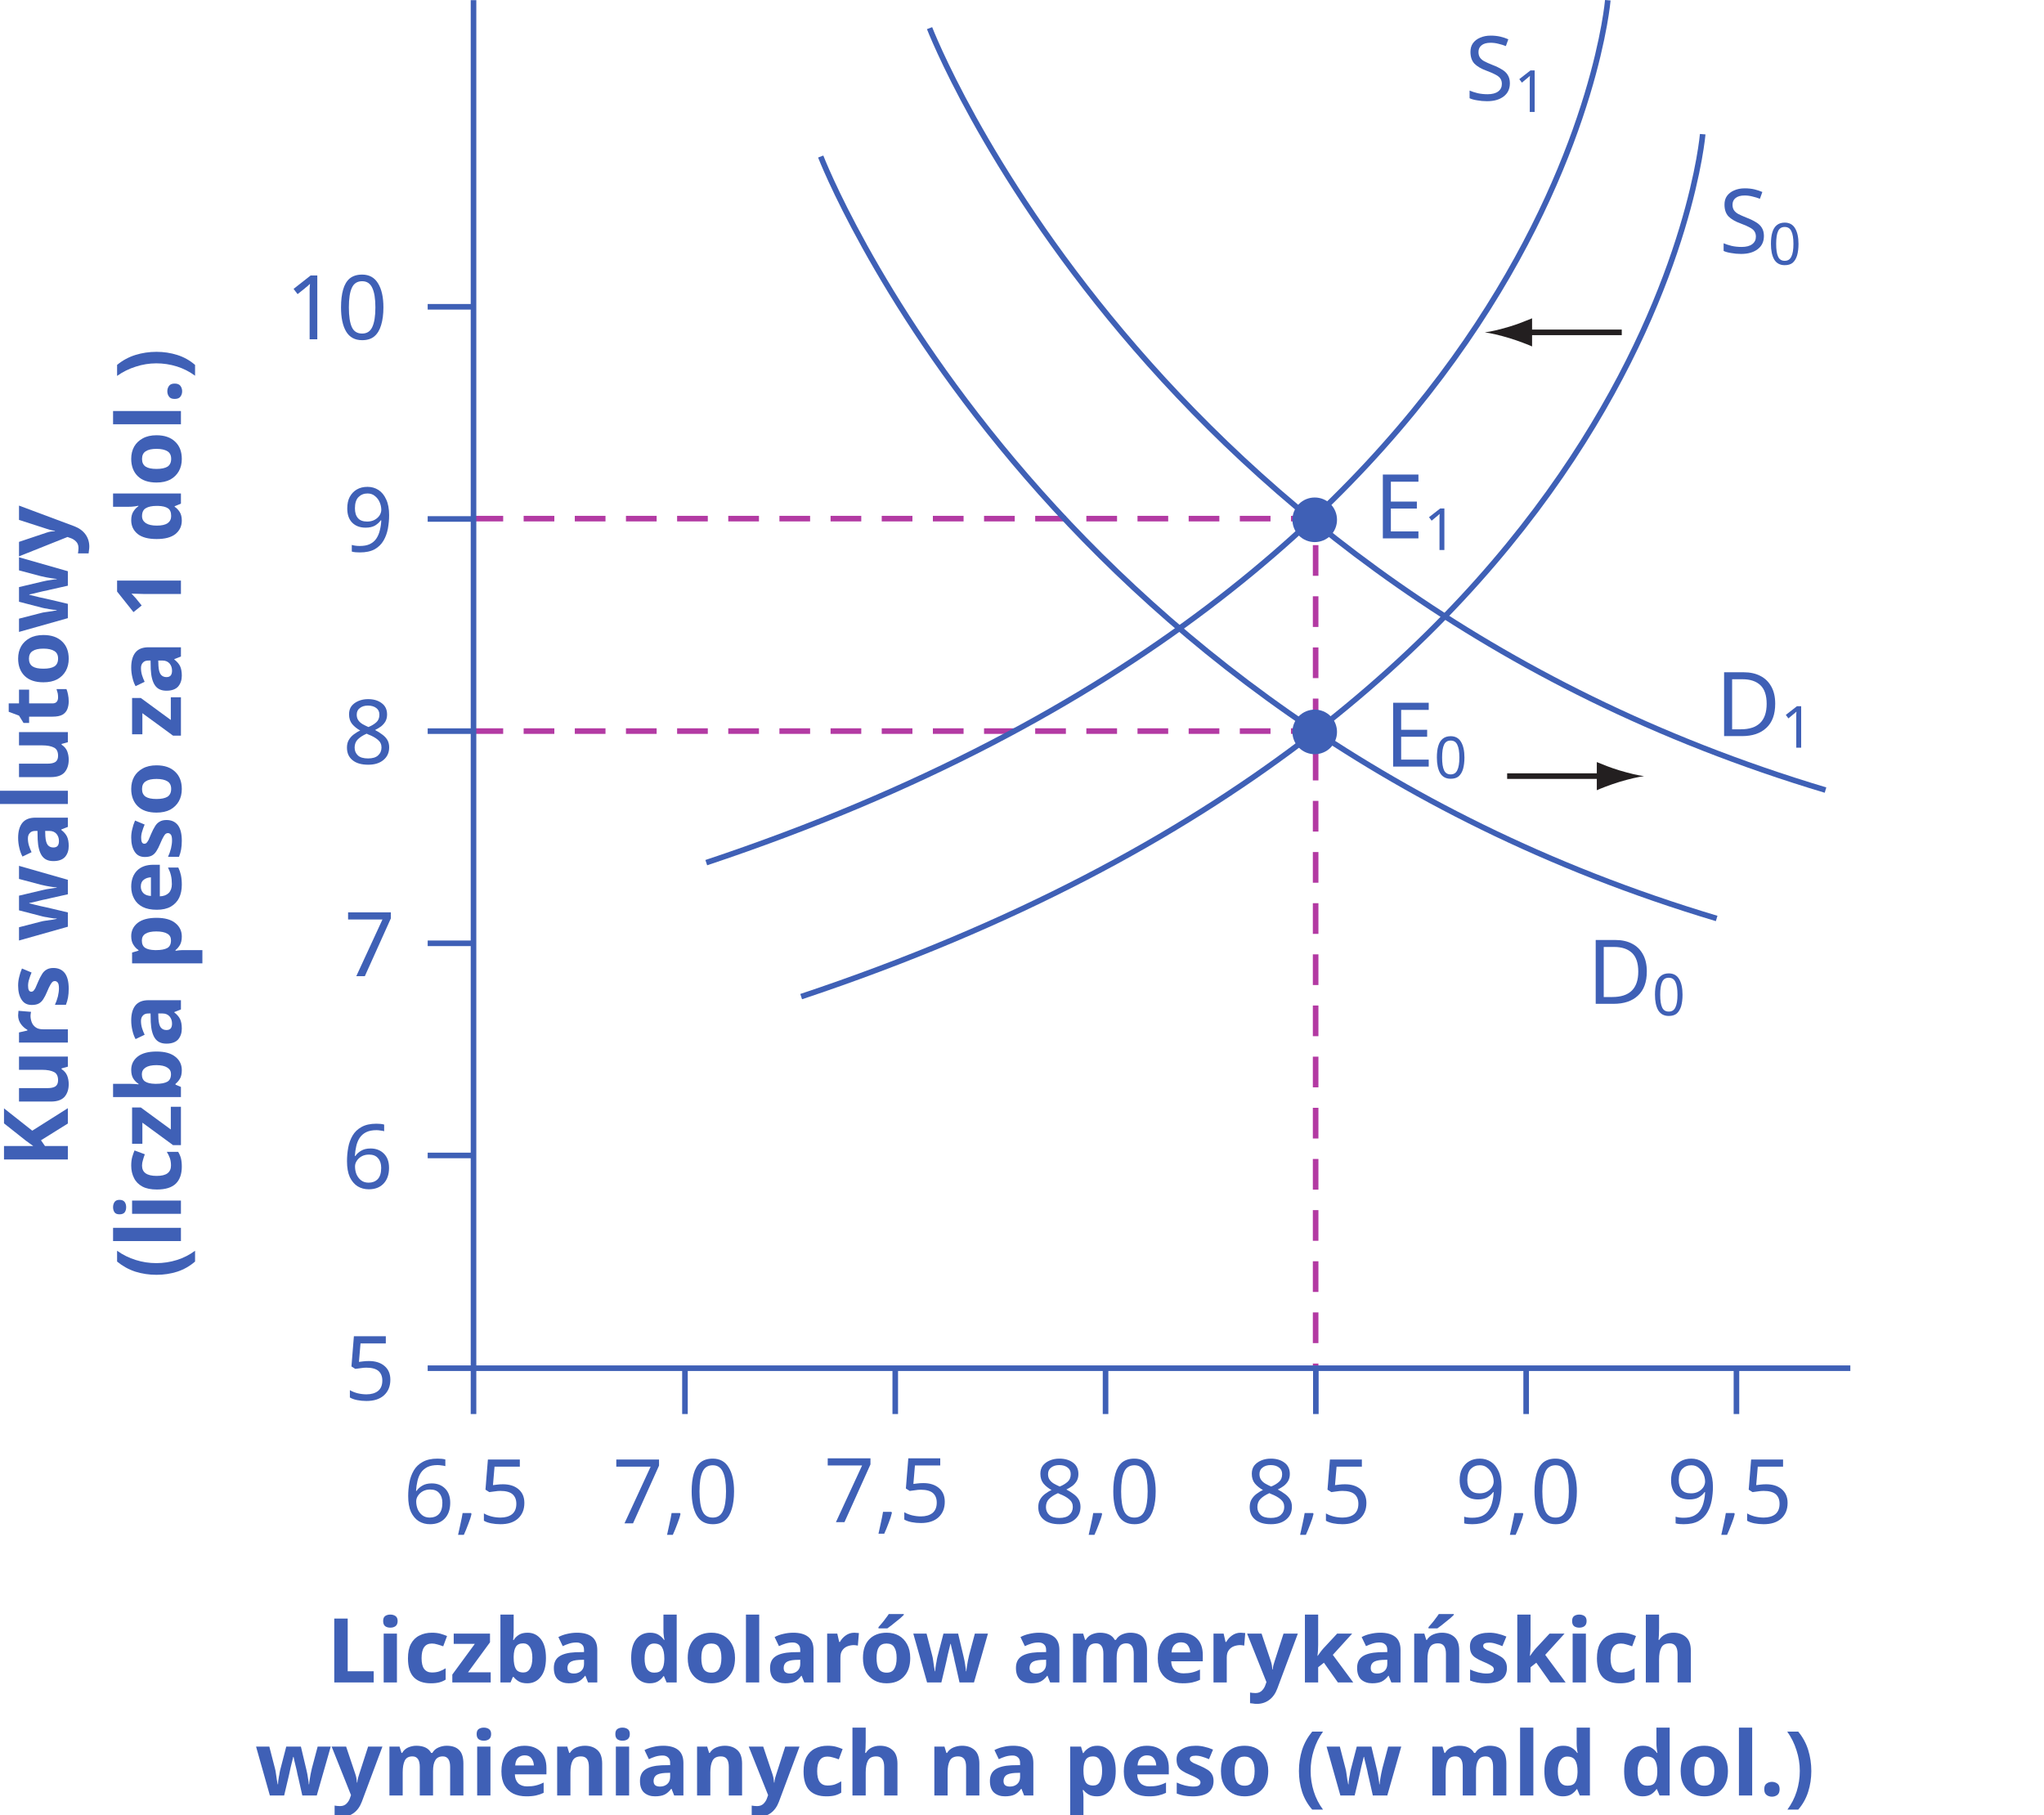
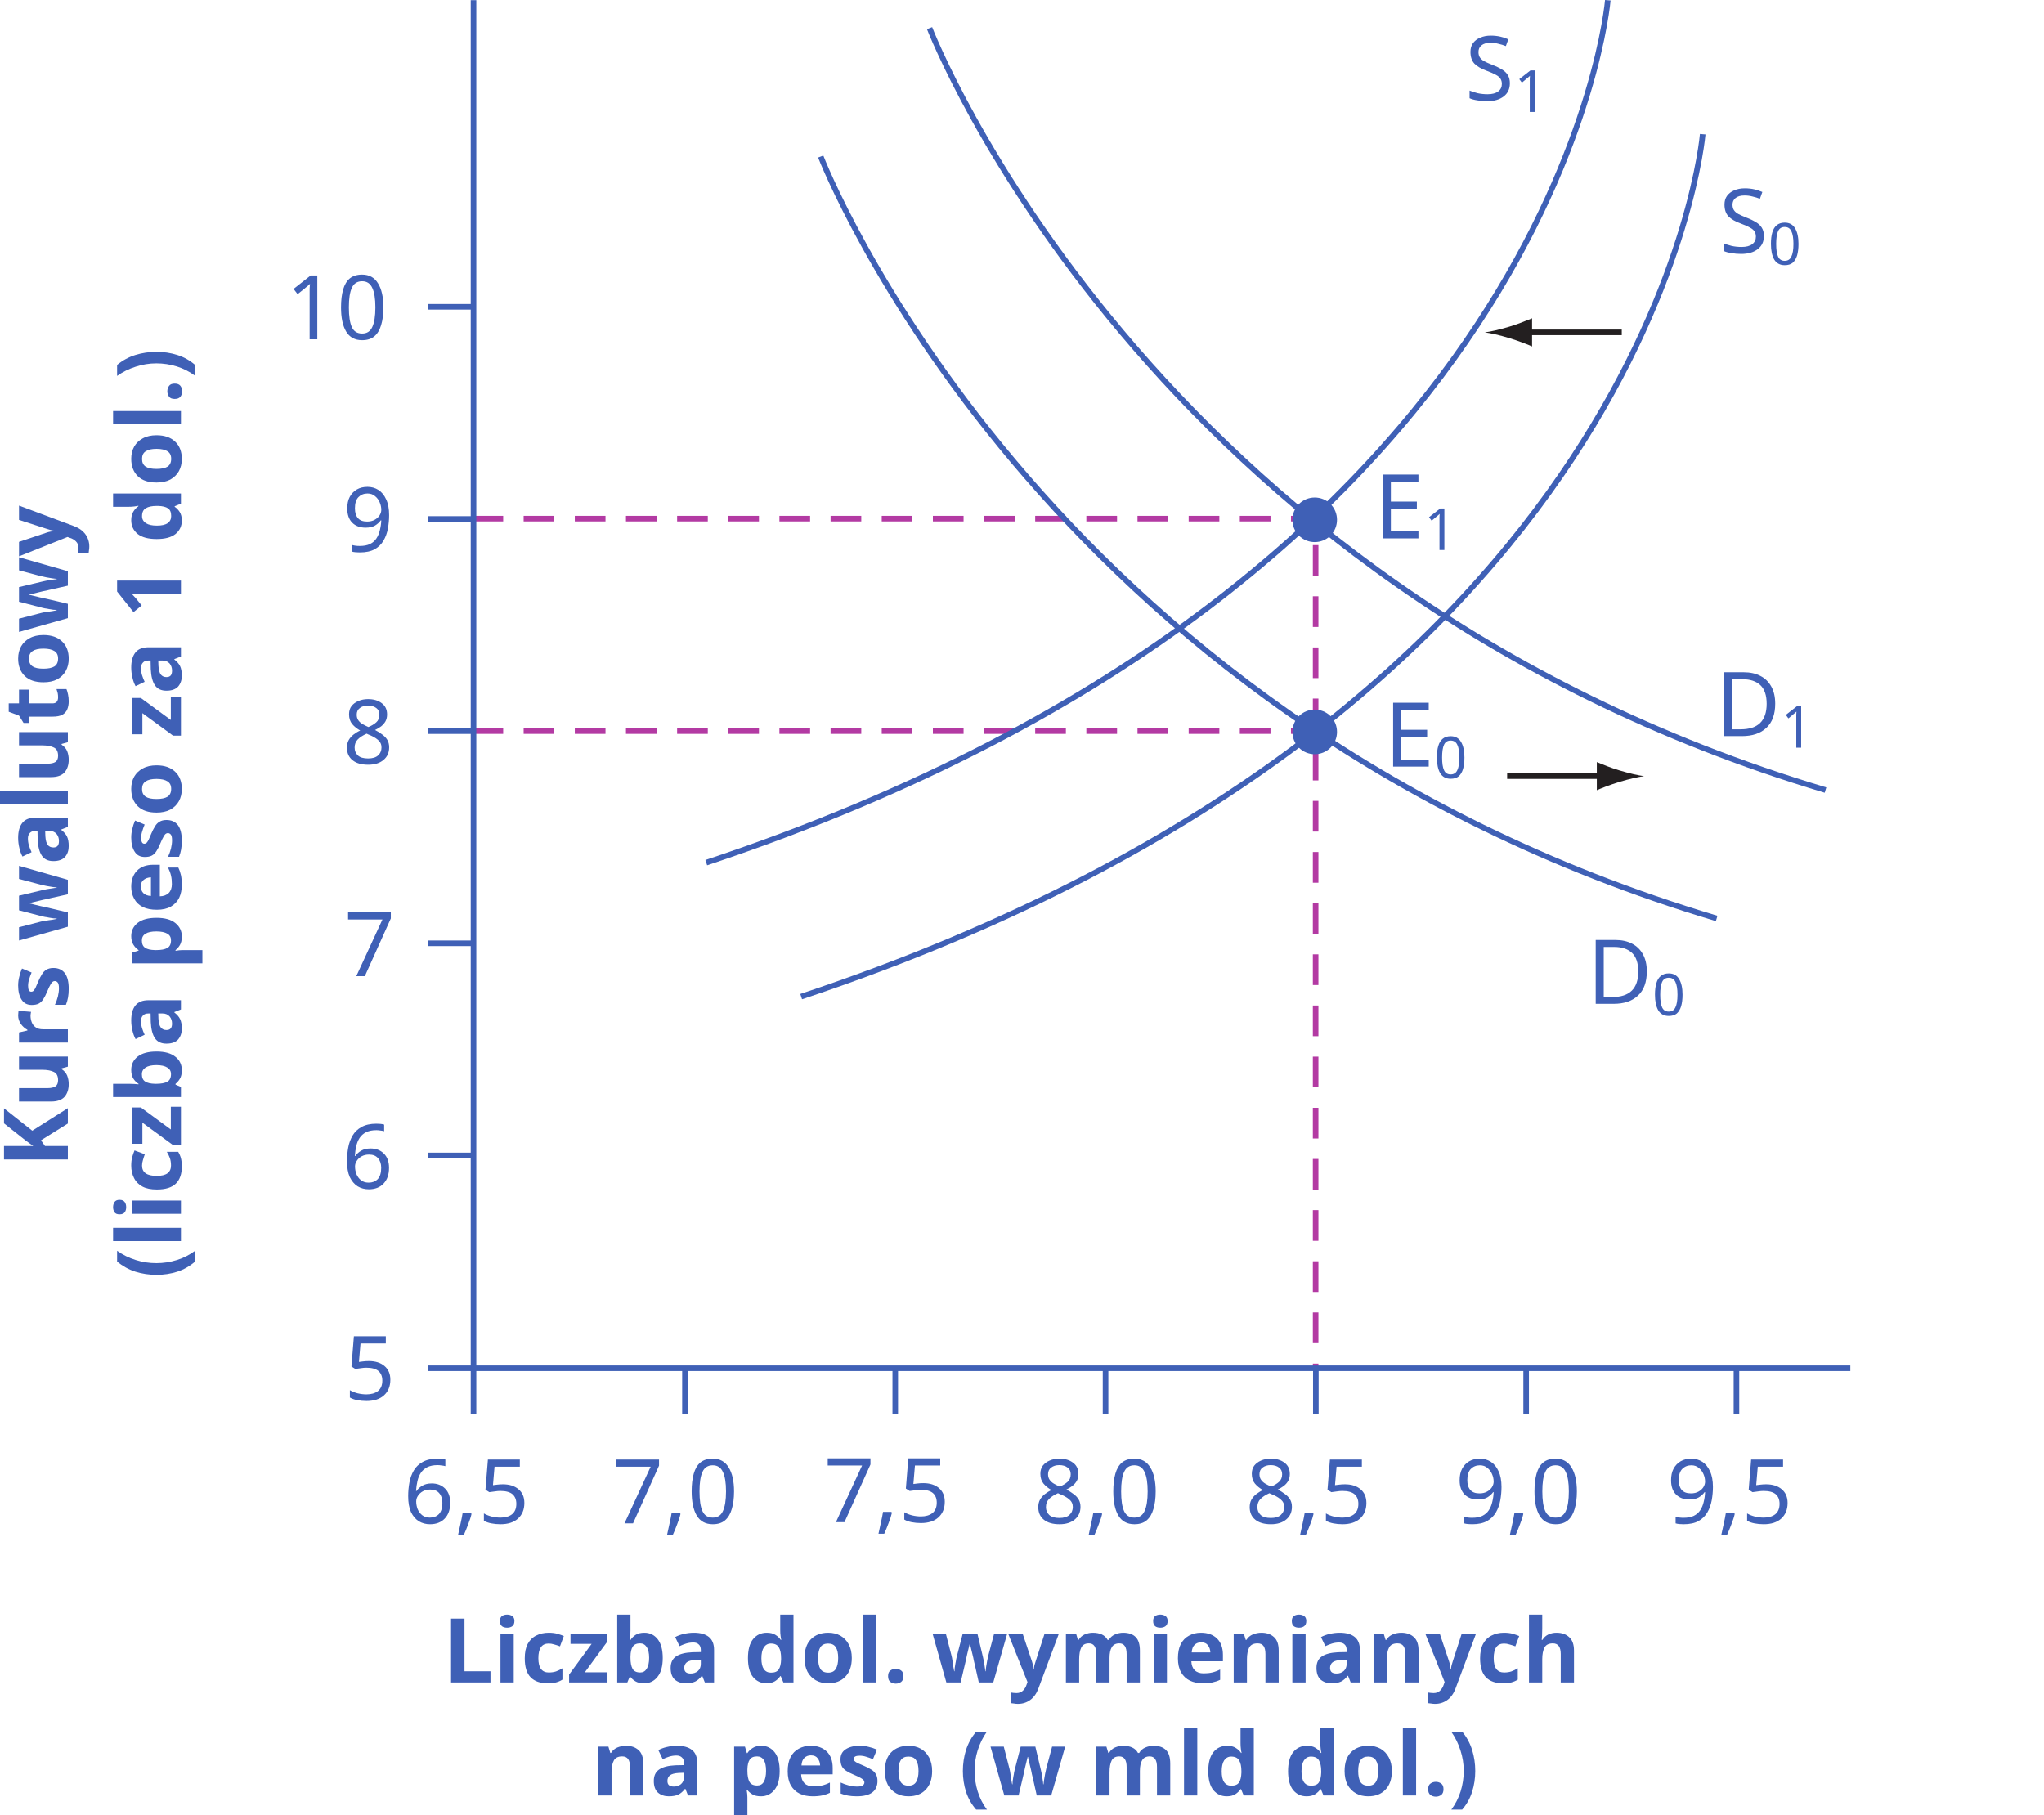
<svg xmlns="http://www.w3.org/2000/svg" version="1.1" id="svg2694" width="244.11" height="216.741" viewBox="0 0 244.11 216.741">
  <defs id="defs2698" />
  <g id="g2702" transform="matrix(1.333333,0,0,-1.333333,17.38417,204.2798)">
    <g id="g33722">
      <g id="g34616">
-         <g id="g2">
+         <g id="g3">
          <path d="m 29.375,30.514 v -3.965" style="fill:none;stroke:#3f60b6;stroke-width:0.5;stroke-linecap:butt;stroke-linejoin:miter;stroke-miterlimit:4;stroke-dasharray:none;stroke-opacity:1" id="path2716" />
          <path d="m 67.15,30.514 v -3.965" style="fill:none;stroke:#3f60b6;stroke-width:0.5;stroke-linecap:butt;stroke-linejoin:miter;stroke-miterlimit:4;stroke-dasharray:none;stroke-opacity:1" id="path2782" />
          <path d="m 104.823,30.514 v -3.965" style="fill:none;stroke:#3f60b6;stroke-width:0.5;stroke-linecap:butt;stroke-linejoin:miter;stroke-miterlimit:4;stroke-dasharray:none;stroke-opacity:1" id="path2790" />
          <path d="m 123.661,30.514 v -3.965" style="fill:none;stroke:#3f60b6;stroke-width:0.5;stroke-linecap:butt;stroke-linejoin:miter;stroke-miterlimit:4;stroke-dasharray:none;stroke-opacity:1" id="path2798" />
          <path d="m 142.497,30.514 v -3.965" style="fill:none;stroke:#3f60b6;stroke-width:0.5;stroke-linecap:butt;stroke-linejoin:miter;stroke-miterlimit:4;stroke-dasharray:none;stroke-opacity:1" id="path2806" />
          <path d="m 48.314,30.514 v -3.965" style="fill:none;stroke:#3f60b6;stroke-width:0.5;stroke-linecap:butt;stroke-linejoin:miter;stroke-miterlimit:4;stroke-dasharray:none;stroke-opacity:1" id="path2814" />
          <path d="m 85.987,30.514 v -3.965" style="fill:none;stroke:#3f60b6;stroke-width:0.5;stroke-linecap:butt;stroke-linejoin:miter;stroke-miterlimit:4;stroke-dasharray:none;stroke-opacity:1" id="path2816" />
          <path d="m 25.27,30.654 h 4.229" style="fill:none;stroke:#3f60b6;stroke-width:0.5;stroke-linecap:butt;stroke-linejoin:miter;stroke-miterlimit:4;stroke-dasharray:none;stroke-opacity:1" id="path2818" />
          <path d="m 25.27,49.711 h 4.229" style="fill:none;stroke:#3f60b6;stroke-width:0.5;stroke-linecap:butt;stroke-linejoin:miter;stroke-miterlimit:4;stroke-dasharray:none;stroke-opacity:1" id="path2826" />
          <path d="m 25.27,87.719 h 4.229" style="fill:none;stroke:#3f60b6;stroke-width:0.5;stroke-linecap:butt;stroke-linejoin:miter;stroke-miterlimit:4;stroke-dasharray:none;stroke-opacity:1" id="path2828" />
          <path d="m 25.27,68.714 h 4.229" style="fill:none;stroke:#3f60b6;stroke-width:0.5;stroke-linecap:butt;stroke-linejoin:miter;stroke-miterlimit:4;stroke-dasharray:none;stroke-opacity:1" id="path2836" />
          <path d="m 25.27,106.724 h 4.229" style="fill:none;stroke:#3f60b6;stroke-width:0.5;stroke-linecap:butt;stroke-linejoin:miter;stroke-miterlimit:4;stroke-dasharray:none;stroke-opacity:1" id="path2838" />
          <path d="m 25.27,125.729 h 4.229" style="fill:none;stroke:#3f60b6;stroke-width:0.5;stroke-linecap:butt;stroke-linejoin:miter;stroke-miterlimit:4;stroke-dasharray:none;stroke-opacity:1" id="path2840" />
          <path d="m 132.224,123.439 h -8.879" style="fill:none;stroke:#231f20;stroke-width:0.5;stroke-linecap:butt;stroke-linejoin:miter;stroke-miterlimit:4;stroke-dasharray:none;stroke-opacity:1" id="path2842" />
          <path d="m 122.165,123.952 c 0.826,0.25 1.363,0.48 2.026,0.746 v -2.522 c -0.237,0.112 -1.2,0.496 -2.026,0.746 -0.885,0.267 -1.687,0.45 -2.209,0.515 0.522,0.065 1.324,0.248 2.209,0.515" style="fill:#231f20;fill-opacity:1;fill-rule:nonzero;stroke:none;stroke-width:0.1" id="path2844" />
          <path d="m 121.958,83.69 h 8.877" style="fill:none;stroke:#231f20;stroke-width:0.5;stroke-linecap:butt;stroke-linejoin:miter;stroke-miterlimit:4;stroke-dasharray:none;stroke-opacity:1" id="path2846" />
          <path d="m 132.017,84.203 c -0.826,0.249 -1.365,0.479 -2.028,0.745 v -2.522 c 0.237,0.113 1.202,0.496 2.028,0.746 0.885,0.267 1.687,0.449 2.207,0.515 -0.52,0.065 -1.322,0.248 -2.207,0.516" style="fill:#231f20;fill-opacity:1;fill-rule:nonzero;stroke:none;stroke-width:0.1" id="path2848" />
          <path d="m 29.283,106.754 h 75.521 V 30.493" style="fill:none;stroke:#b33aa3;stroke-width:0.5;stroke-linecap:butt;stroke-linejoin:miter;stroke-miterlimit:4;stroke-dasharray:2.749, 1.833;stroke-dashoffset:0;stroke-opacity:1" id="path2852" />
          <path d="m 29.283,87.723 h 75.521" style="fill:none;stroke:#b33aa3;stroke-width:0.5;stroke-linecap:butt;stroke-linejoin:miter;stroke-miterlimit:4;stroke-dasharray:2.749, 1.833;stroke-dashoffset:0;stroke-opacity:1" id="path2854" />
          <path d="m 106.136,108.064 c 0.777,-0.778 0.777,-2.051 0,-2.828 -0.777,-0.778 -2.051,-0.778 -2.828,0 -0.778,0.777 -0.778,2.05 0,2.828 0.777,0.777 2.051,0.777 2.828,0" style="fill:#3f60b6;fill-opacity:1;fill-rule:nonzero;stroke:none;stroke-width:0.1" id="path2856" />
          <path d="m 106.136,89.064 c 0.777,-0.778 0.777,-2.05 0,-2.828 -0.777,-0.778 -2.051,-0.778 -2.828,0 -0.778,0.778 -0.778,2.05 0,2.828 0.777,0.778 2.051,0.778 2.828,0" style="fill:#3f60b6;fill-opacity:1;fill-rule:nonzero;stroke:none;stroke-width:0.1" id="path2858" />
          <path d="m 70.223,150.689 c 0,0 19.251,-50 80.251,-68.25" style="fill:none;stroke:#3f60b6;stroke-width:0.5;stroke-linecap:butt;stroke-linejoin:miter;stroke-miterlimit:4;stroke-dasharray:none;stroke-opacity:1" id="path2860" />
          <path d="m 60.473,139.189 c 0,0 19.251,-50 80.251,-68.25" style="fill:none;stroke:#3f60b6;stroke-width:0.5;stroke-linecap:butt;stroke-linejoin:miter;stroke-miterlimit:4;stroke-dasharray:none;stroke-opacity:1" id="path2862" />
          <path d="m 130.974,153.189 c 0,0 -4.25,-51.75 -80.751,-77.25" style="fill:none;stroke:#3f60b6;stroke-width:0.5;stroke-linecap:butt;stroke-linejoin:miter;stroke-miterlimit:4;stroke-dasharray:none;stroke-opacity:1" id="path2864" />
          <path d="m 139.474,141.189 c 0,0 -4.25,-51.75 -80.751,-77.25" style="fill:none;stroke:#3f60b6;stroke-width:0.5;stroke-linecap:butt;stroke-linejoin:miter;stroke-miterlimit:4;stroke-dasharray:none;stroke-opacity:1" id="path2866" />
          <text xml:space="preserve" transform="matrix(0,1,1,0,0,0)" style="font-variant:normal;font-weight:normal;font-size:8px;font-family:ArialMT;-inkscape-font-specification:ArialMT;text-align:center;writing-mode:lr-tb;text-anchor:middle;fill:#3f60b6;fill-opacity:1;fill-rule:nonzero;stroke:none" id="text8085-3-06-4-0-2-6" x="91.8" y="-6.96">
            <tspan x="91.8" y="-6.96" style="font-style:normal;font-variant:normal;font-weight:bold;font-stretch:normal;font-family:sans-serif;-inkscape-font-specification:'sans-serif Bold';text-align:center;text-anchor:middle" id="tspan33089">Kurs walutowy</tspan>
            <tspan x="91.8" y="3.167" style="font-style:normal;font-variant:normal;font-weight:bold;font-stretch:normal;font-family:sans-serif;-inkscape-font-specification:'sans-serif Bold';text-align:center;text-anchor:middle" id="tspan2">(liczba peso za 1 dol.)</tspan>
          </text>
          <text xml:space="preserve" transform="scale(1,-1)" style="font-variant:normal;font-weight:normal;font-size:8px;font-family:ArialMT;-inkscape-font-specification:ArialMT;text-align:center;writing-mode:lr-tb;text-anchor:middle;fill:#3f60b6;fill-opacity:1;fill-rule:nonzero;stroke:none" id="text8085-3-06-4-0-2-6-1-1-6" x="91.115" y="-2.508">
-             <tspan x="91.115" y="-2.508" style="font-style:normal;font-variant:normal;font-weight:bold;font-stretch:normal;font-family:sans-serif;-inkscape-font-specification:'sans-serif Bold';text-align:center;text-anchor:middle" id="tspan33073">Liczba dolarów amerykańskich</tspan>
-             <tspan x="91.115" y="7.619" style="font-style:normal;font-variant:normal;font-weight:bold;font-stretch:normal;font-family:sans-serif;-inkscape-font-specification:'sans-serif Bold';text-align:center;text-anchor:middle" id="tspan1">wymienianych na peso (w mld dol.)</tspan>
+             <tspan x="91.115" y="-2.508" style="font-style:normal;font-variant:normal;font-weight:bold;font-stretch:normal;font-family:sans-serif;-inkscape-font-specification:'sans-serif Bold';text-align:center;text-anchor:middle" id="tspan1">Liczba dol. wymienianych</tspan>
+             <tspan x="91.115" y="7.619" style="font-style:normal;font-variant:normal;font-weight:bold;font-stretch:normal;font-family:sans-serif;-inkscape-font-specification:'sans-serif Bold';text-align:center;text-anchor:middle" id="tspan3">na peso (w mld dol.)</tspan>
          </text>
          <text xml:space="preserve" transform="scale(1,-1)" style="font-variant:normal;font-weight:normal;font-size:8px;font-family:ArialMT;-inkscape-font-specification:ArialMT;writing-mode:lr-tb;fill:#3f60b6;fill-opacity:1;fill-rule:nonzero;stroke:none" id="text8085-3-06-4-0-2-9-7-64-5" x="140.943" y="-130.542">
            <tspan id="tspan8083-2-2-30-6-6-4-1-62-3" x="140.943" y="-130.542" style="font-style:normal;font-variant:normal;font-weight:normal;font-stretch:normal;font-family:sans-serif;-inkscape-font-specification:sans-serif">S<tspan style="font-size:65%;baseline-shift:sub" id="tspan1670">0</tspan>
            </tspan>
          </text>
          <text xml:space="preserve" transform="scale(1,-1)" style="font-variant:normal;font-weight:normal;font-size:8px;font-family:ArialMT;-inkscape-font-specification:ArialMT;writing-mode:lr-tb;fill:#3f60b6;fill-opacity:1;fill-rule:nonzero;stroke:none" id="text8085-3-06-4-0-2-9-7-64-56" x="118.188" y="-144.222">
            <tspan id="tspan8083-2-2-30-6-6-4-1-62-2" x="118.188" y="-144.222" style="font-style:normal;font-variant:normal;font-weight:normal;font-stretch:normal;font-family:sans-serif;-inkscape-font-specification:sans-serif">S<tspan style="font-size:65%;baseline-shift:sub" id="tspan1668">1</tspan>
            </tspan>
          </text>
          <text xml:space="preserve" transform="scale(1,-1)" style="font-variant:normal;font-weight:normal;font-size:8px;font-family:ArialMT;-inkscape-font-specification:ArialMT;writing-mode:lr-tb;fill:#3f60b6;fill-opacity:1;fill-rule:nonzero;stroke:none" id="text8085-3-06-4-0-2-9-7-64-0-3" x="23.084" y="-16.757">
            <tspan id="tspan8083-2-2-30-6-6-4-1-62-9-19" x="23.084" y="-16.757" style="font-style:normal;font-variant:normal;font-weight:normal;font-stretch:normal;font-family:sans-serif;-inkscape-font-specification:sans-serif">6,5</tspan>
          </text>
          <text xml:space="preserve" transform="scale(1,-1)" style="font-variant:normal;font-weight:normal;font-size:8px;font-family:ArialMT;-inkscape-font-specification:ArialMT;writing-mode:lr-tb;fill:#3f60b6;fill-opacity:1;fill-rule:nonzero;stroke:none" id="text8085-3-06-4-0-2-9-7-64-0-4" x="60.743" y="-16.862">
            <tspan id="tspan8083-2-2-30-6-6-4-1-62-9-7" x="60.743" y="-16.862" style="font-style:normal;font-variant:normal;font-weight:normal;font-stretch:normal;font-family:sans-serif;-inkscape-font-specification:sans-serif">7,5</tspan>
          </text>
          <text xml:space="preserve" transform="scale(1,-1)" style="font-variant:normal;font-weight:normal;font-size:8px;font-family:ArialMT;-inkscape-font-specification:ArialMT;writing-mode:lr-tb;fill:#3f60b6;fill-opacity:1;fill-rule:nonzero;stroke:none" id="text8085-3-06-4-0-2-9-7-64-0-8" x="79.569" y="-16.757">
            <tspan id="tspan8083-2-2-30-6-6-4-1-62-9-4" x="79.569" y="-16.757" style="font-style:normal;font-variant:normal;font-weight:normal;font-stretch:normal;font-family:sans-serif;-inkscape-font-specification:sans-serif">8,0</tspan>
          </text>
          <text xml:space="preserve" transform="scale(1,-1)" style="font-variant:normal;font-weight:normal;font-size:8px;font-family:ArialMT;-inkscape-font-specification:ArialMT;writing-mode:lr-tb;fill:#3f60b6;fill-opacity:1;fill-rule:nonzero;stroke:none" id="text8085-3-06-4-0-2-9-7-64-0-5" x="98.506" y="-16.757">
            <tspan id="tspan8083-2-2-30-6-6-4-1-62-9-0" x="98.506" y="-16.757" style="font-style:normal;font-variant:normal;font-weight:normal;font-stretch:normal;font-family:sans-serif;-inkscape-font-specification:sans-serif">8,5</tspan>
          </text>
          <text xml:space="preserve" transform="scale(1,-1)" style="font-variant:normal;font-weight:normal;font-size:8px;font-family:ArialMT;-inkscape-font-specification:ArialMT;writing-mode:lr-tb;fill:#3f60b6;fill-opacity:1;fill-rule:nonzero;stroke:none" id="text8085-3-06-4-0-2-9-7-64-0-36" x="12.541" y="-122.817">
            <tspan id="tspan8083-2-2-30-6-6-4-1-62-9-10" x="12.541" y="-122.817" style="font-style:normal;font-variant:normal;font-weight:normal;font-stretch:normal;font-family:sans-serif;-inkscape-font-specification:sans-serif">10</tspan>
          </text>
          <text xml:space="preserve" transform="scale(1,-1)" style="font-variant:normal;font-weight:normal;font-size:8px;font-family:ArialMT;-inkscape-font-specification:ArialMT;writing-mode:lr-tb;fill:#3f60b6;fill-opacity:1;fill-rule:nonzero;stroke:none" id="text8085-3-06-4-0-2-9-7-64-0-36-6" x="17.662" y="-103.802">
            <tspan id="tspan8083-2-2-30-6-6-4-1-62-9-10-5" x="17.662" y="-103.802" style="font-style:normal;font-variant:normal;font-weight:normal;font-stretch:normal;font-family:sans-serif;-inkscape-font-specification:sans-serif">9</tspan>
          </text>
          <text xml:space="preserve" transform="scale(1,-1)" style="font-variant:normal;font-weight:normal;font-size:8px;font-family:ArialMT;-inkscape-font-specification:ArialMT;writing-mode:lr-tb;fill:#3f60b6;fill-opacity:1;fill-rule:nonzero;stroke:none" id="text8085-3-06-4-0-2-9-7-64-0-36-69" x="17.647" y="-84.787">
            <tspan id="tspan8083-2-2-30-6-6-4-1-62-9-10-3" x="17.647" y="-84.787" style="font-style:normal;font-variant:normal;font-weight:normal;font-stretch:normal;font-family:sans-serif;-inkscape-font-specification:sans-serif">8</tspan>
          </text>
          <text xml:space="preserve" transform="scale(1,-1)" style="font-variant:normal;font-weight:normal;font-size:8px;font-family:ArialMT;-inkscape-font-specification:ArialMT;writing-mode:lr-tb;fill:#3f60b6;fill-opacity:1;fill-rule:nonzero;stroke:none" id="text8085-3-06-4-0-2-9-7-64-0-36-7" x="17.783" y="-65.768">
            <tspan id="tspan8083-2-2-30-6-6-4-1-62-9-10-4" x="17.783" y="-65.768" style="font-style:normal;font-variant:normal;font-weight:normal;font-stretch:normal;font-family:sans-serif;-inkscape-font-specification:sans-serif">7</tspan>
          </text>
          <text xml:space="preserve" transform="scale(1,-1)" style="font-variant:normal;font-weight:normal;font-size:8px;font-family:ArialMT;-inkscape-font-specification:ArialMT;writing-mode:lr-tb;fill:#3f60b6;fill-opacity:1;fill-rule:nonzero;stroke:none" id="text8085-3-06-4-0-2-9-7-64-0-36-5" x="17.604" y="-46.757">
            <tspan id="tspan8083-2-2-30-6-6-4-1-62-9-10-2" x="17.604" y="-46.757" style="font-style:normal;font-variant:normal;font-weight:normal;font-stretch:normal;font-family:sans-serif;-inkscape-font-specification:sans-serif">6</tspan>
          </text>
          <text xml:space="preserve" transform="scale(1,-1)" style="font-variant:normal;font-weight:normal;font-size:8px;font-family:ArialMT;-inkscape-font-specification:ArialMT;writing-mode:lr-tb;fill:#3f60b6;fill-opacity:1;fill-rule:nonzero;stroke:none" id="text8085-3-06-4-0-2-9-7-64-0-36-54" x="17.799" y="-27.795">
            <tspan id="tspan8083-2-2-30-6-6-4-1-62-9-10-74" x="17.799" y="-27.795" style="font-style:normal;font-variant:normal;font-weight:normal;font-stretch:normal;font-family:sans-serif;-inkscape-font-specification:sans-serif">5</tspan>
          </text>
          <text xml:space="preserve" transform="scale(1,-1)" style="font-variant:normal;font-weight:normal;font-size:8px;font-family:ArialMT;-inkscape-font-specification:ArialMT;writing-mode:lr-tb;fill:#3f60b6;fill-opacity:1;fill-rule:nonzero;stroke:none" id="text8085-3-06-4-0-2-9-7-64-0-3-6" x="41.805" y="-16.757">
            <tspan id="tspan8083-2-2-30-6-6-4-1-62-9-19-3" x="41.805" y="-16.757" style="font-style:normal;font-variant:normal;font-weight:normal;font-stretch:normal;font-family:sans-serif;-inkscape-font-specification:sans-serif">7,0</tspan>
          </text>
          <text xml:space="preserve" transform="scale(1,-1)" style="font-variant:normal;font-weight:normal;font-size:8px;font-family:ArialMT;-inkscape-font-specification:ArialMT;writing-mode:lr-tb;fill:#3f60b6;fill-opacity:1;fill-rule:nonzero;stroke:none" id="text8085-3-06-4-0-2-9-7-64-0-36-4" x="136.233" y="-16.757">
            <tspan id="tspan8083-2-2-30-6-6-4-1-62-9-10-7" x="136.233" y="-16.757" style="font-style:normal;font-variant:normal;font-weight:normal;font-stretch:normal;font-family:sans-serif;-inkscape-font-specification:sans-serif">9,5</tspan>
          </text>
          <text xml:space="preserve" transform="scale(1,-1)" style="font-variant:normal;font-weight:normal;font-size:8px;font-family:ArialMT;-inkscape-font-specification:ArialMT;writing-mode:lr-tb;fill:#3f60b6;fill-opacity:1;fill-rule:nonzero;stroke:none" id="text8085-3-06-4-0-2-9-7-64-0-36-4-4" x="117.296" y="-16.757">
            <tspan id="tspan8083-2-2-30-6-6-4-1-62-9-10-7-3" x="117.296" y="-16.757" style="font-style:normal;font-variant:normal;font-weight:normal;font-stretch:normal;font-family:sans-serif;-inkscape-font-specification:sans-serif">9,0</tspan>
          </text>
          <text xml:space="preserve" transform="scale(1,-1)" style="font-variant:normal;font-weight:normal;font-size:8px;font-family:ArialMT;-inkscape-font-specification:ArialMT;writing-mode:lr-tb;fill:#3f60b6;fill-opacity:1;fill-rule:nonzero;stroke:none" id="text8085-3-06-4-0-2-9-7-0" x="140.611" y="-87.274">
            <tspan id="tspan8083-2-2-30-6-6-4-1-1" x="140.611" y="-87.274" style="font-style:normal;font-variant:normal;font-weight:normal;font-stretch:normal;font-family:sans-serif;-inkscape-font-specification:sans-serif">D<tspan style="font-size:65%;baseline-shift:sub" id="tspan36311">1</tspan>
            </tspan>
          </text>
          <text xml:space="preserve" transform="scale(1,-1)" style="font-variant:normal;font-weight:normal;font-size:8px;font-family:ArialMT;-inkscape-font-specification:ArialMT;writing-mode:lr-tb;fill:#3f60b6;fill-opacity:1;fill-rule:nonzero;stroke:none" id="text8085-3-06-4-0-2-9-7-77" x="129.111" y="-63.292">
            <tspan id="tspan8083-2-2-30-6-6-4-1-26" x="129.111" y="-63.292" style="font-style:normal;font-variant:normal;font-weight:normal;font-stretch:normal;font-family:sans-serif;-inkscape-font-specification:sans-serif">D<tspan style="font-size:65%;baseline-shift:sub" id="tspan36313">0</tspan>
            </tspan>
          </text>
          <text xml:space="preserve" transform="scale(1,-1)" style="font-variant:normal;font-weight:normal;font-size:8px;font-family:ArialMT;-inkscape-font-specification:ArialMT;writing-mode:lr-tb;fill:#3f60b6;fill-opacity:1;fill-rule:nonzero;stroke:none" id="text8085-3-06-4-0-2-9-7-64-9" x="110.966" y="-84.541">
            <tspan id="tspan8083-2-2-30-6-6-4-1-62-1" x="110.966" y="-84.541" style="font-style:normal;font-variant:normal;font-weight:normal;font-stretch:normal;font-family:sans-serif;-inkscape-font-specification:sans-serif">E<tspan style="font-size:65%;baseline-shift:sub" id="tspan1666">0</tspan>
            </tspan>
          </text>
          <text xml:space="preserve" transform="scale(1,-1)" style="font-variant:normal;font-weight:normal;font-size:8px;font-family:ArialMT;-inkscape-font-specification:ArialMT;writing-mode:lr-tb;fill:#3f60b6;fill-opacity:1;fill-rule:nonzero;stroke:none" id="text8085-3-06-4-0-2-9-7-64-9-2" x="110.044" y="-104.984">
            <tspan id="tspan8083-2-2-30-6-6-4-1-62-1-7" x="110.044" y="-104.984" style="font-style:normal;font-variant:normal;font-weight:normal;font-stretch:normal;font-family:sans-serif;-inkscape-font-specification:sans-serif">E<tspan style="font-size:65%;baseline-shift:sub" id="tspan1664">1</tspan>
            </tspan>
          </text>
          <path d="M 152.698,30.654 H 29.375 V 153.195" style="fill:none;stroke:#3f60b6;stroke-width:0.5;stroke-linecap:butt;stroke-linejoin:miter;stroke-miterlimit:4;stroke-dasharray:none;stroke-opacity:1" id="path2850" />
        </g>
      </g>
    </g>
  </g>
</svg>
